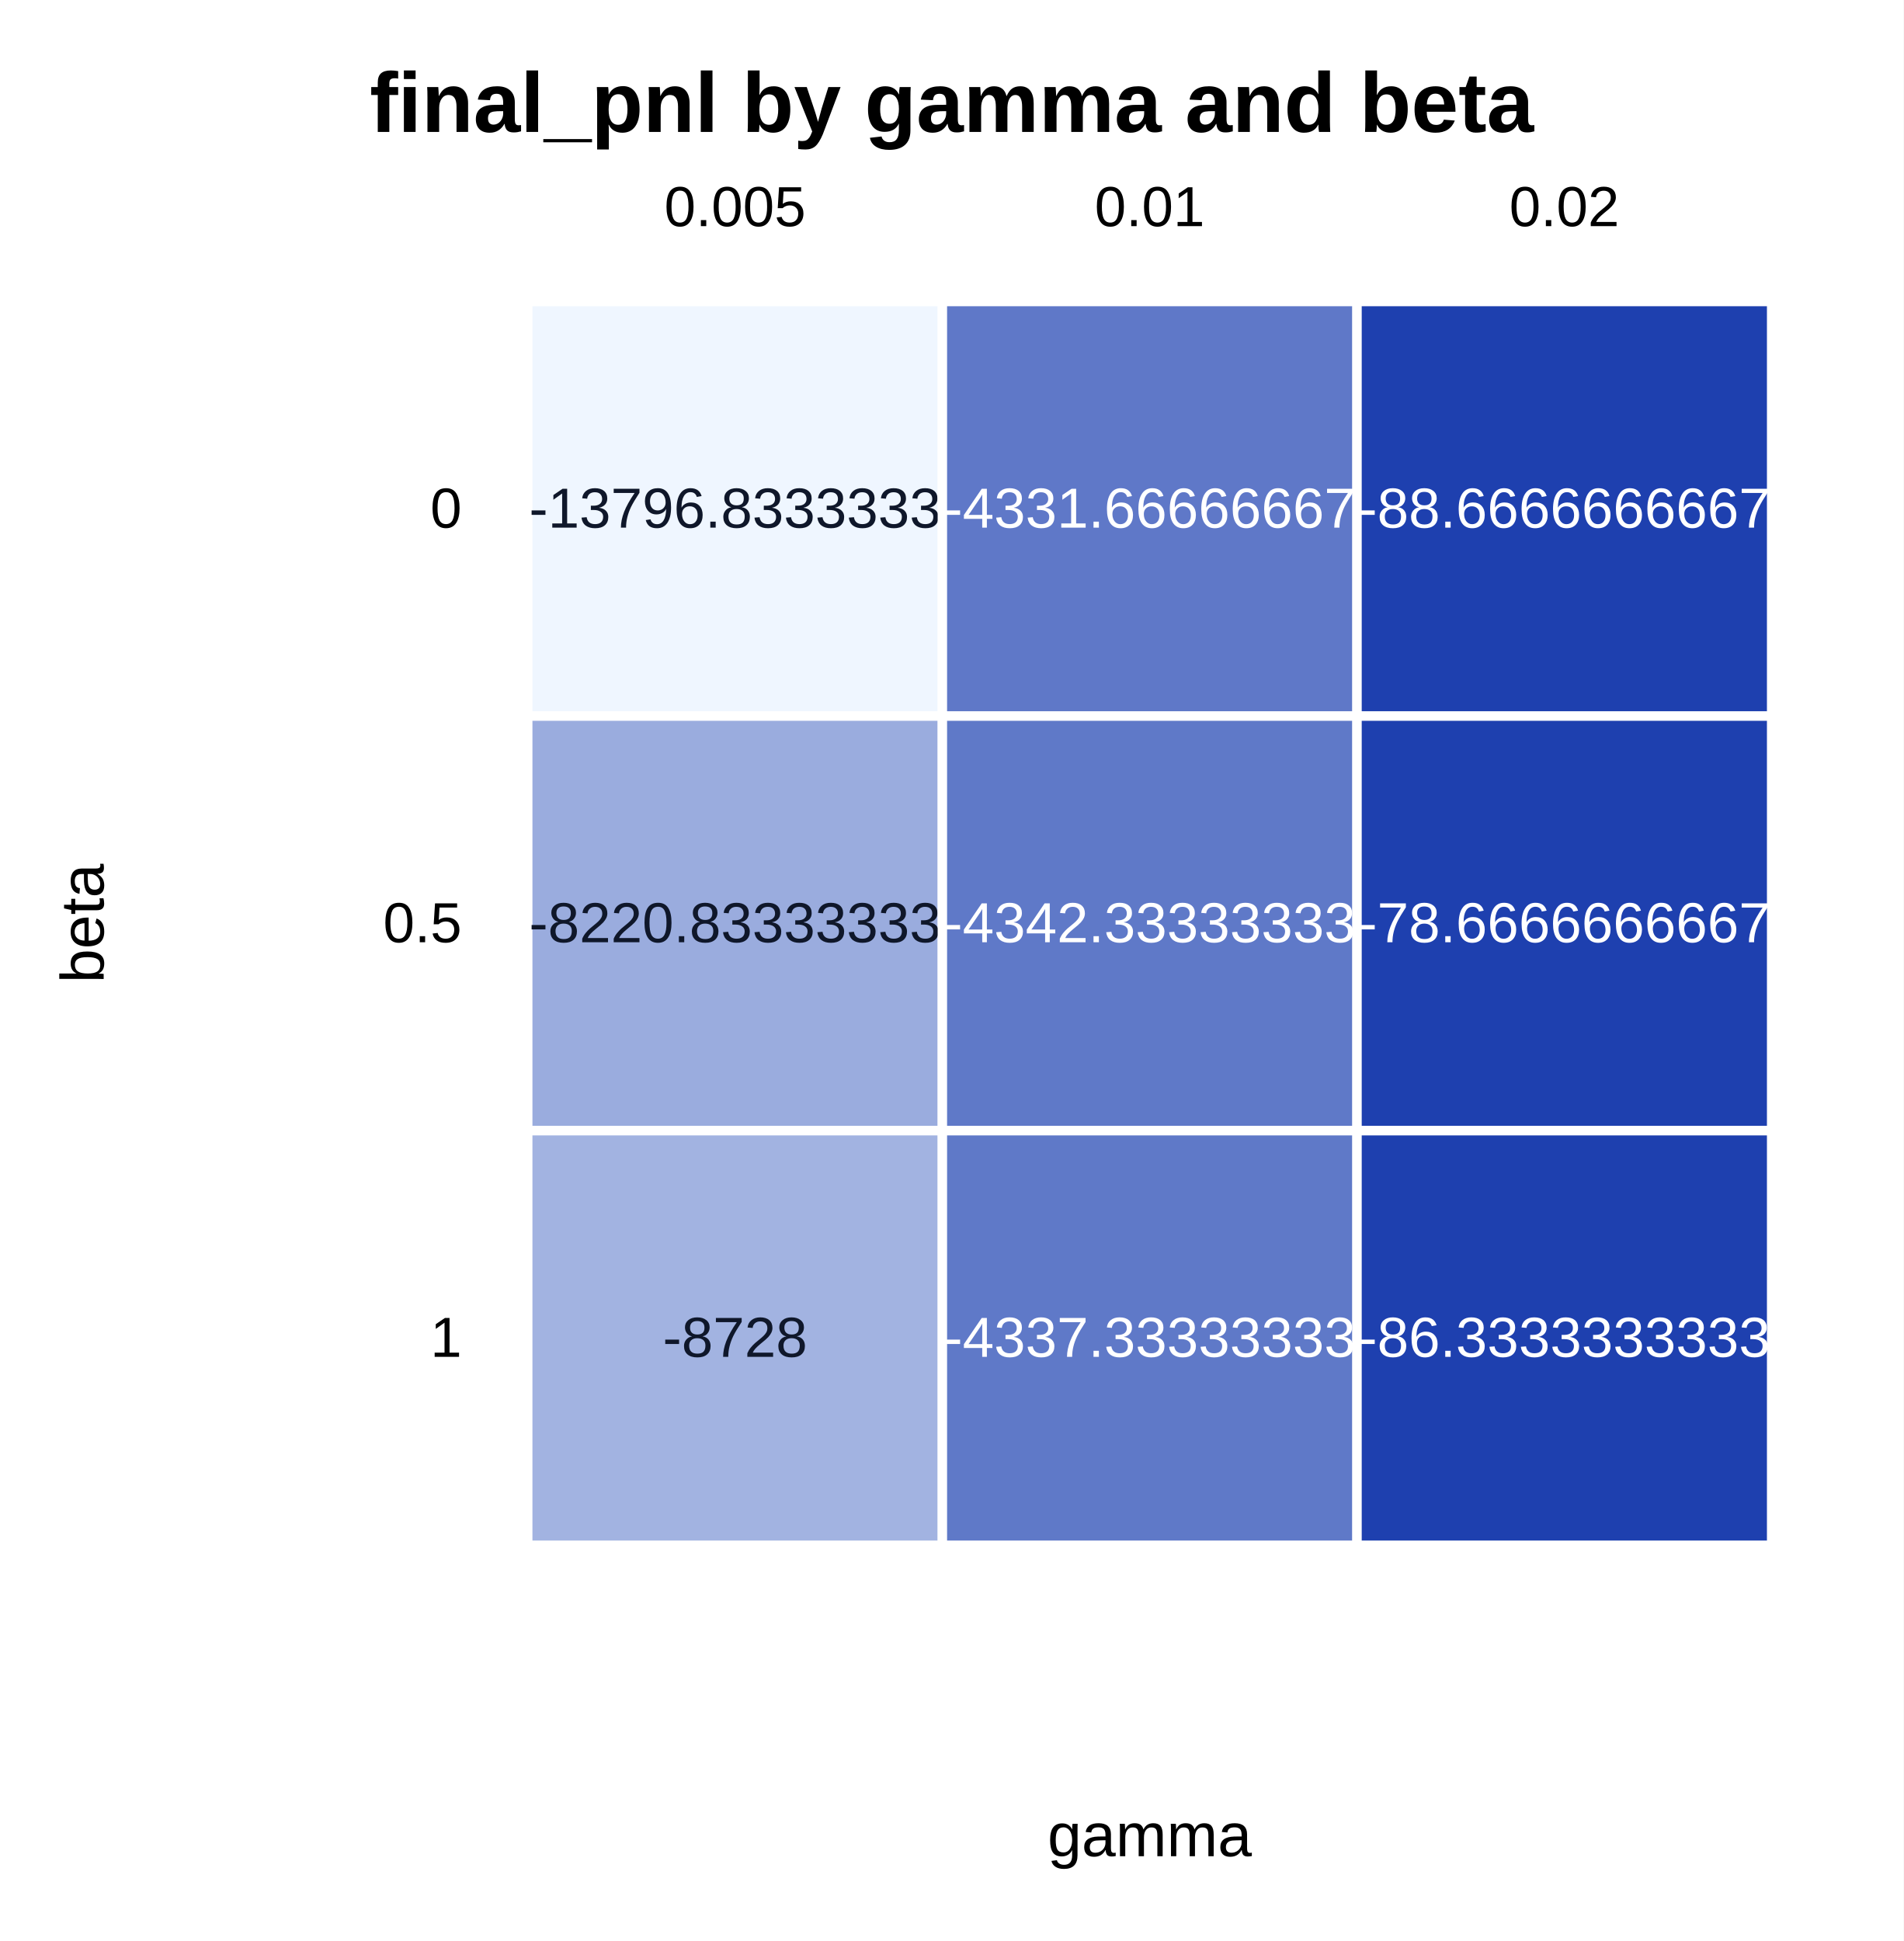
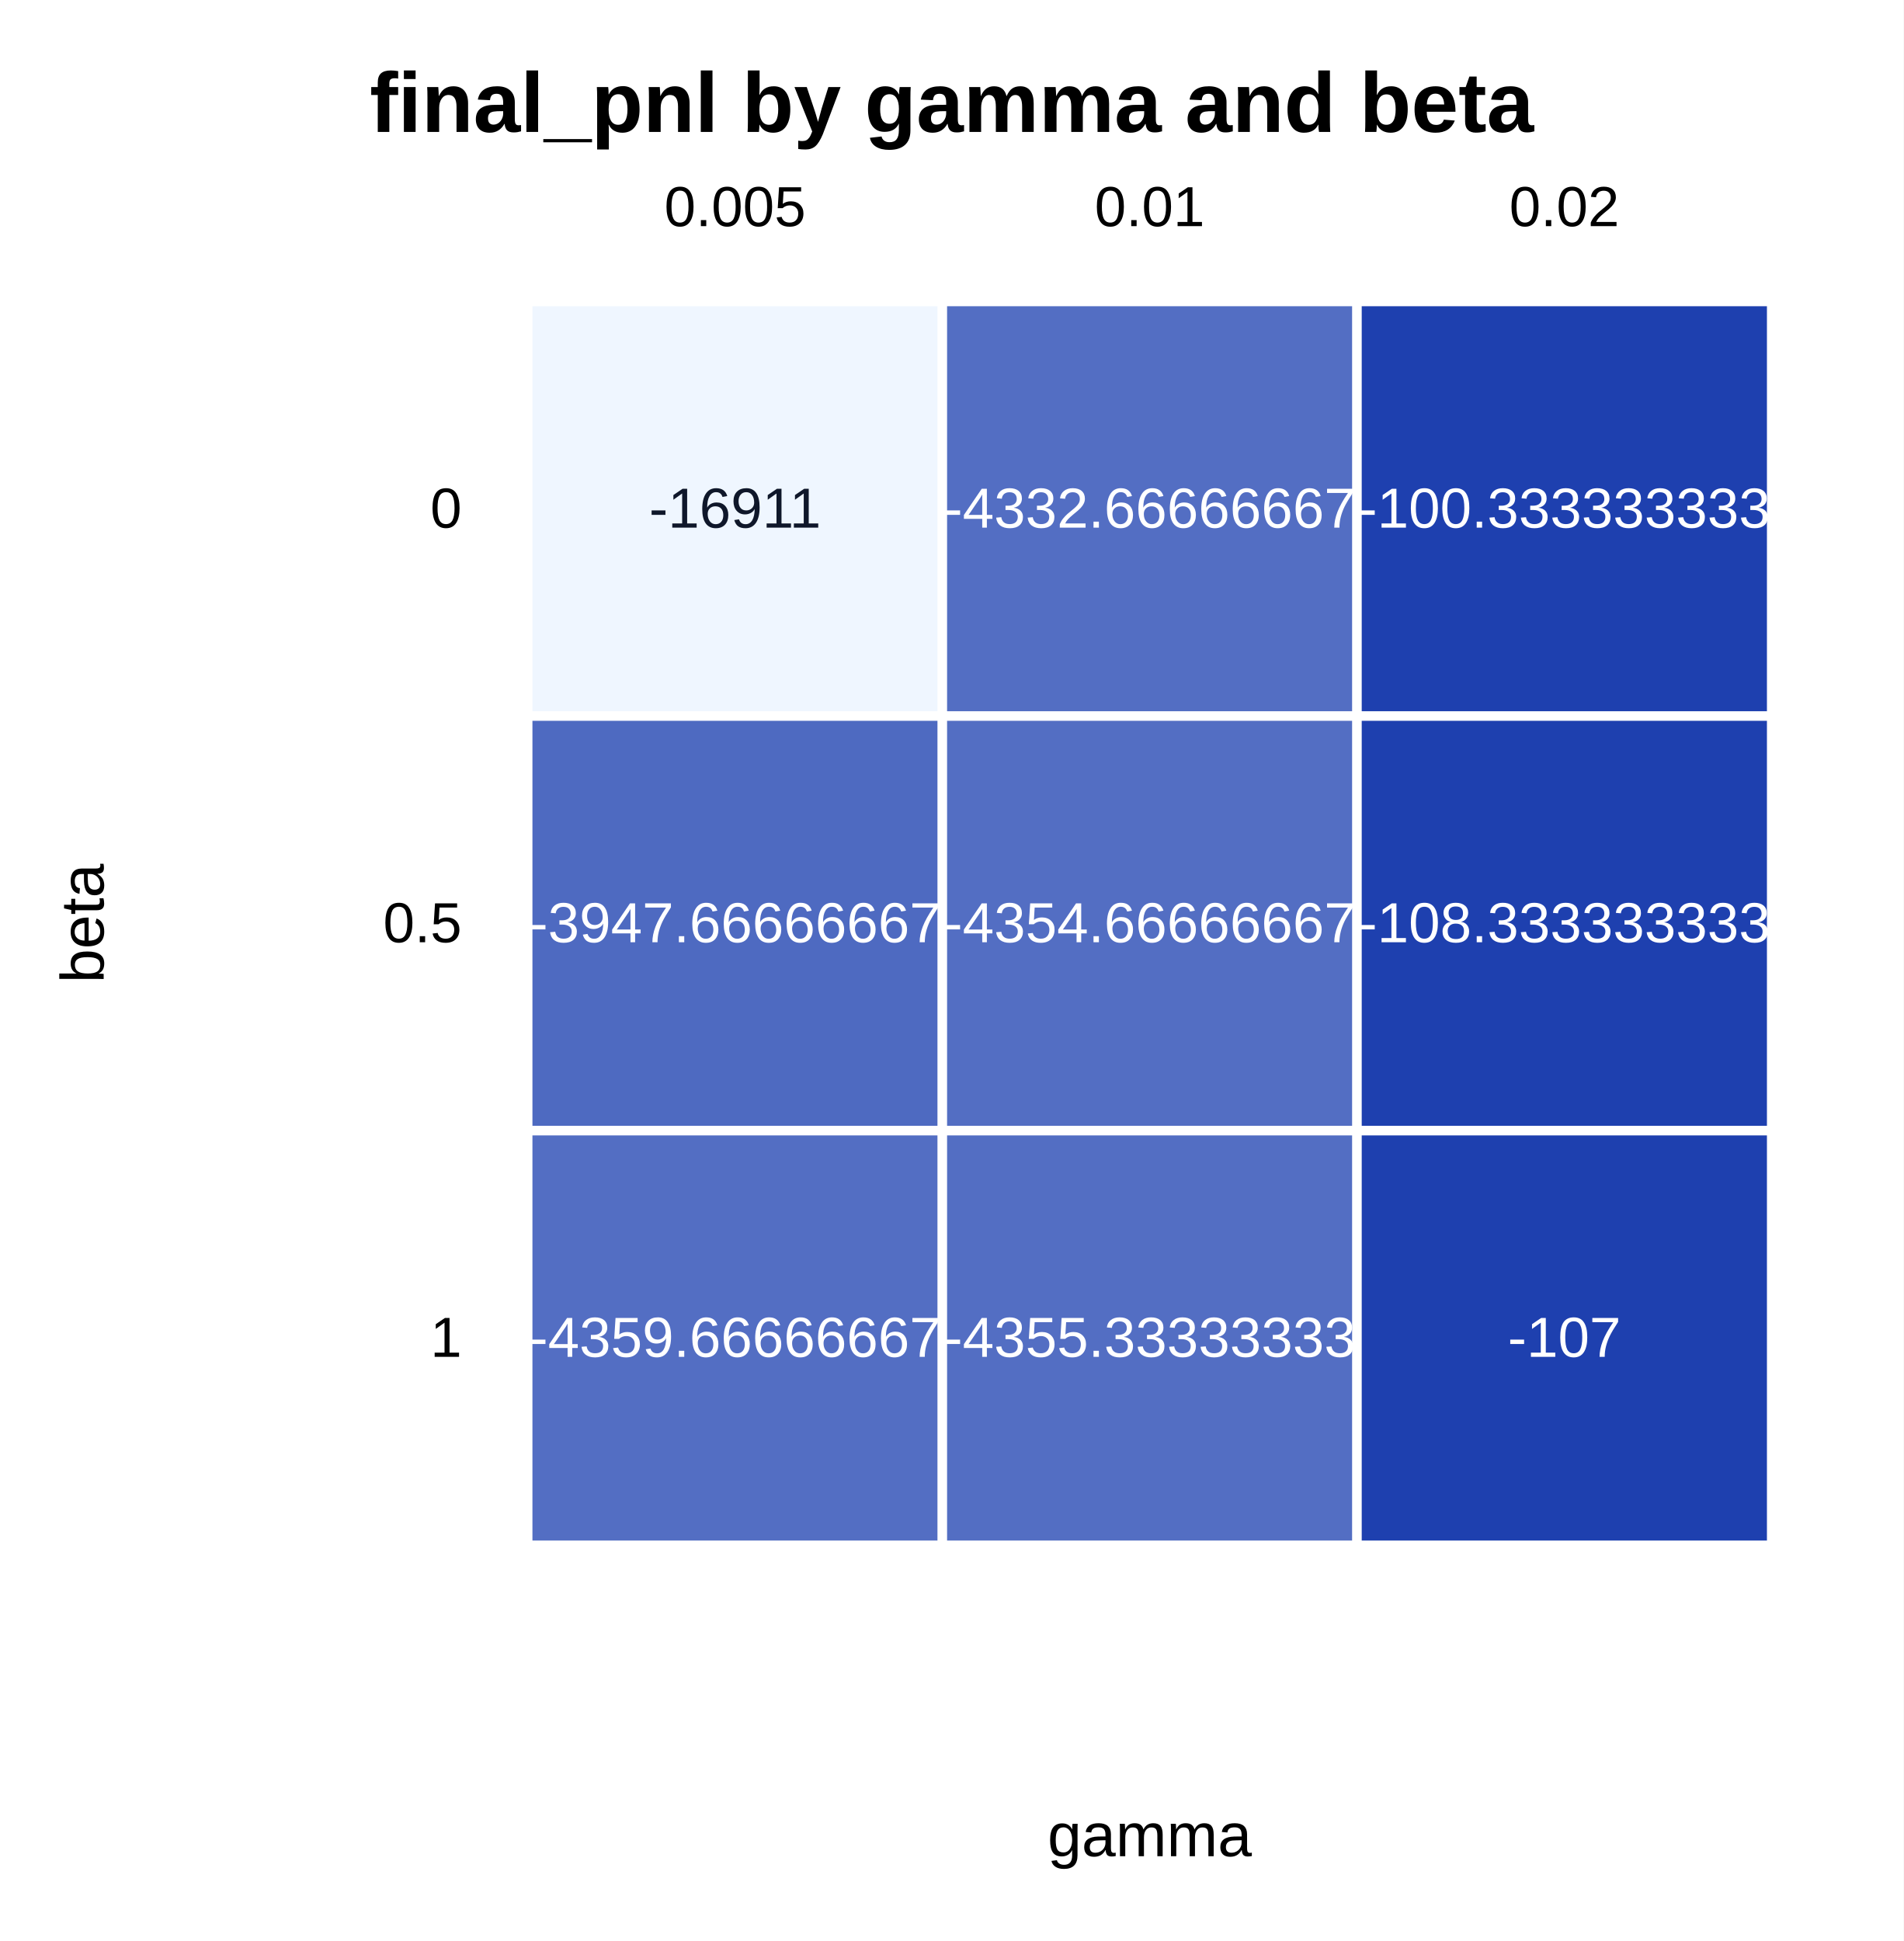
<svg xmlns="http://www.w3.org/2000/svg" width="404" height="412" viewBox="0 0 404 412">
  <rect width="100%" height="100%" fill="#ffffff" />
  <text x="202" y="28" text-anchor="middle" font-family="Arial, sans-serif" font-size="18" font-weight="700">final_pnl by gamma and beta</text>
  <text x="156" y="48" text-anchor="middle" font-family="Arial, sans-serif" font-size="12">0.005</text>
  <text x="244" y="48" text-anchor="middle" font-family="Arial, sans-serif" font-size="12">0.01</text>
  <text x="332" y="48" text-anchor="middle" font-family="Arial, sans-serif" font-size="12">0.02</text>
  <text x="98" y="112" text-anchor="end" font-family="Arial, sans-serif" font-size="12">0</text>
  <text x="98" y="200" text-anchor="end" font-family="Arial, sans-serif" font-size="12">0.5</text>
  <text x="98" y="288" text-anchor="end" font-family="Arial, sans-serif" font-size="12">1</text>
  <text x="244" y="394" text-anchor="middle" font-family="Arial, sans-serif" font-size="13">gamma</text>
  <text x="22" y="196" text-anchor="middle" font-family="Arial, sans-serif" font-size="13" transform="rotate(-90 22 196)">beta</text>
  <rect x="112" y="64" width="88" height="88" fill="#eff6ff" stroke="#ffffff" stroke-width="2" />
-   <text x="156" y="112" text-anchor="middle" font-family="Arial, sans-serif" font-size="12" fill="#0f172a">-13796.8333333</text>
-   <rect x="200" y="64" width="88" height="88" fill="#5f78c8" stroke="#ffffff" stroke-width="2" />
-   <text x="244" y="112" text-anchor="middle" font-family="Arial, sans-serif" font-size="12" fill="#ffffff">-4331.66666667</text>
+   <text x="156" y="112" text-anchor="middle" font-family="Arial, sans-serif" font-size="12" fill="#0f172a">-16911</text>
+   <rect x="200" y="64" width="88" height="88" fill="#536ec3" stroke="#ffffff" stroke-width="2" />
+   <text x="244" y="112" text-anchor="middle" font-family="Arial, sans-serif" font-size="12" fill="#ffffff">-4332.66666667</text>
  <rect x="288" y="64" width="88" height="88" fill="#1e40af" stroke="#ffffff" stroke-width="2" />
-   <text x="332" y="112" text-anchor="middle" font-family="Arial, sans-serif" font-size="12" fill="#ffffff">-88.6666666667</text>
-   <rect x="112" y="152" width="88" height="88" fill="#9aacde" stroke="#ffffff" stroke-width="2" />
-   <text x="156" y="200" text-anchor="middle" font-family="Arial, sans-serif" font-size="12" fill="#0f172a">-8220.83333333</text>
-   <rect x="200" y="152" width="88" height="88" fill="#5f79c8" stroke="#ffffff" stroke-width="2" />
-   <text x="244" y="200" text-anchor="middle" font-family="Arial, sans-serif" font-size="12" fill="#ffffff">-4342.33333333</text>
+   <text x="332" y="112" text-anchor="middle" font-family="Arial, sans-serif" font-size="12" fill="#ffffff">-100.333333333</text>
+   <rect x="112" y="152" width="88" height="88" fill="#4e6ac1" stroke="#ffffff" stroke-width="2" />
+   <text x="156" y="200" text-anchor="middle" font-family="Arial, sans-serif" font-size="12" fill="#ffffff">-3947.66666667</text>
+   <rect x="200" y="152" width="88" height="88" fill="#536ec3" stroke="#ffffff" stroke-width="2" />
+   <text x="244" y="200" text-anchor="middle" font-family="Arial, sans-serif" font-size="12" fill="#ffffff">-4354.66666667</text>
  <rect x="288" y="152" width="88" height="88" fill="#1e40af" stroke="#ffffff" stroke-width="2" />
-   <text x="332" y="200" text-anchor="middle" font-family="Arial, sans-serif" font-size="12" fill="#ffffff">-78.6666666667</text>
-   <rect x="112" y="240" width="88" height="88" fill="#a2b3e1" stroke="#ffffff" stroke-width="2" />
-   <text x="156" y="288" text-anchor="middle" font-family="Arial, sans-serif" font-size="12" fill="#0f172a">-8728</text>
-   <rect x="200" y="240" width="88" height="88" fill="#5f79c8" stroke="#ffffff" stroke-width="2" />
-   <text x="244" y="288" text-anchor="middle" font-family="Arial, sans-serif" font-size="12" fill="#ffffff">-4337.33333333</text>
+   <text x="332" y="200" text-anchor="middle" font-family="Arial, sans-serif" font-size="12" fill="#ffffff">-108.333333333</text>
+   <rect x="112" y="240" width="88" height="88" fill="#536ec3" stroke="#ffffff" stroke-width="2" />
+   <text x="156" y="288" text-anchor="middle" font-family="Arial, sans-serif" font-size="12" fill="#ffffff">-4359.66666667</text>
+   <rect x="200" y="240" width="88" height="88" fill="#536ec3" stroke="#ffffff" stroke-width="2" />
+   <text x="244" y="288" text-anchor="middle" font-family="Arial, sans-serif" font-size="12" fill="#ffffff">-4355.33333333</text>
  <rect x="288" y="240" width="88" height="88" fill="#1e40af" stroke="#ffffff" stroke-width="2" />
-   <text x="332" y="288" text-anchor="middle" font-family="Arial, sans-serif" font-size="12" fill="#ffffff">-86.3333333333</text>
+   <text x="332" y="288" text-anchor="middle" font-family="Arial, sans-serif" font-size="12" fill="#ffffff">-107</text>
</svg>
